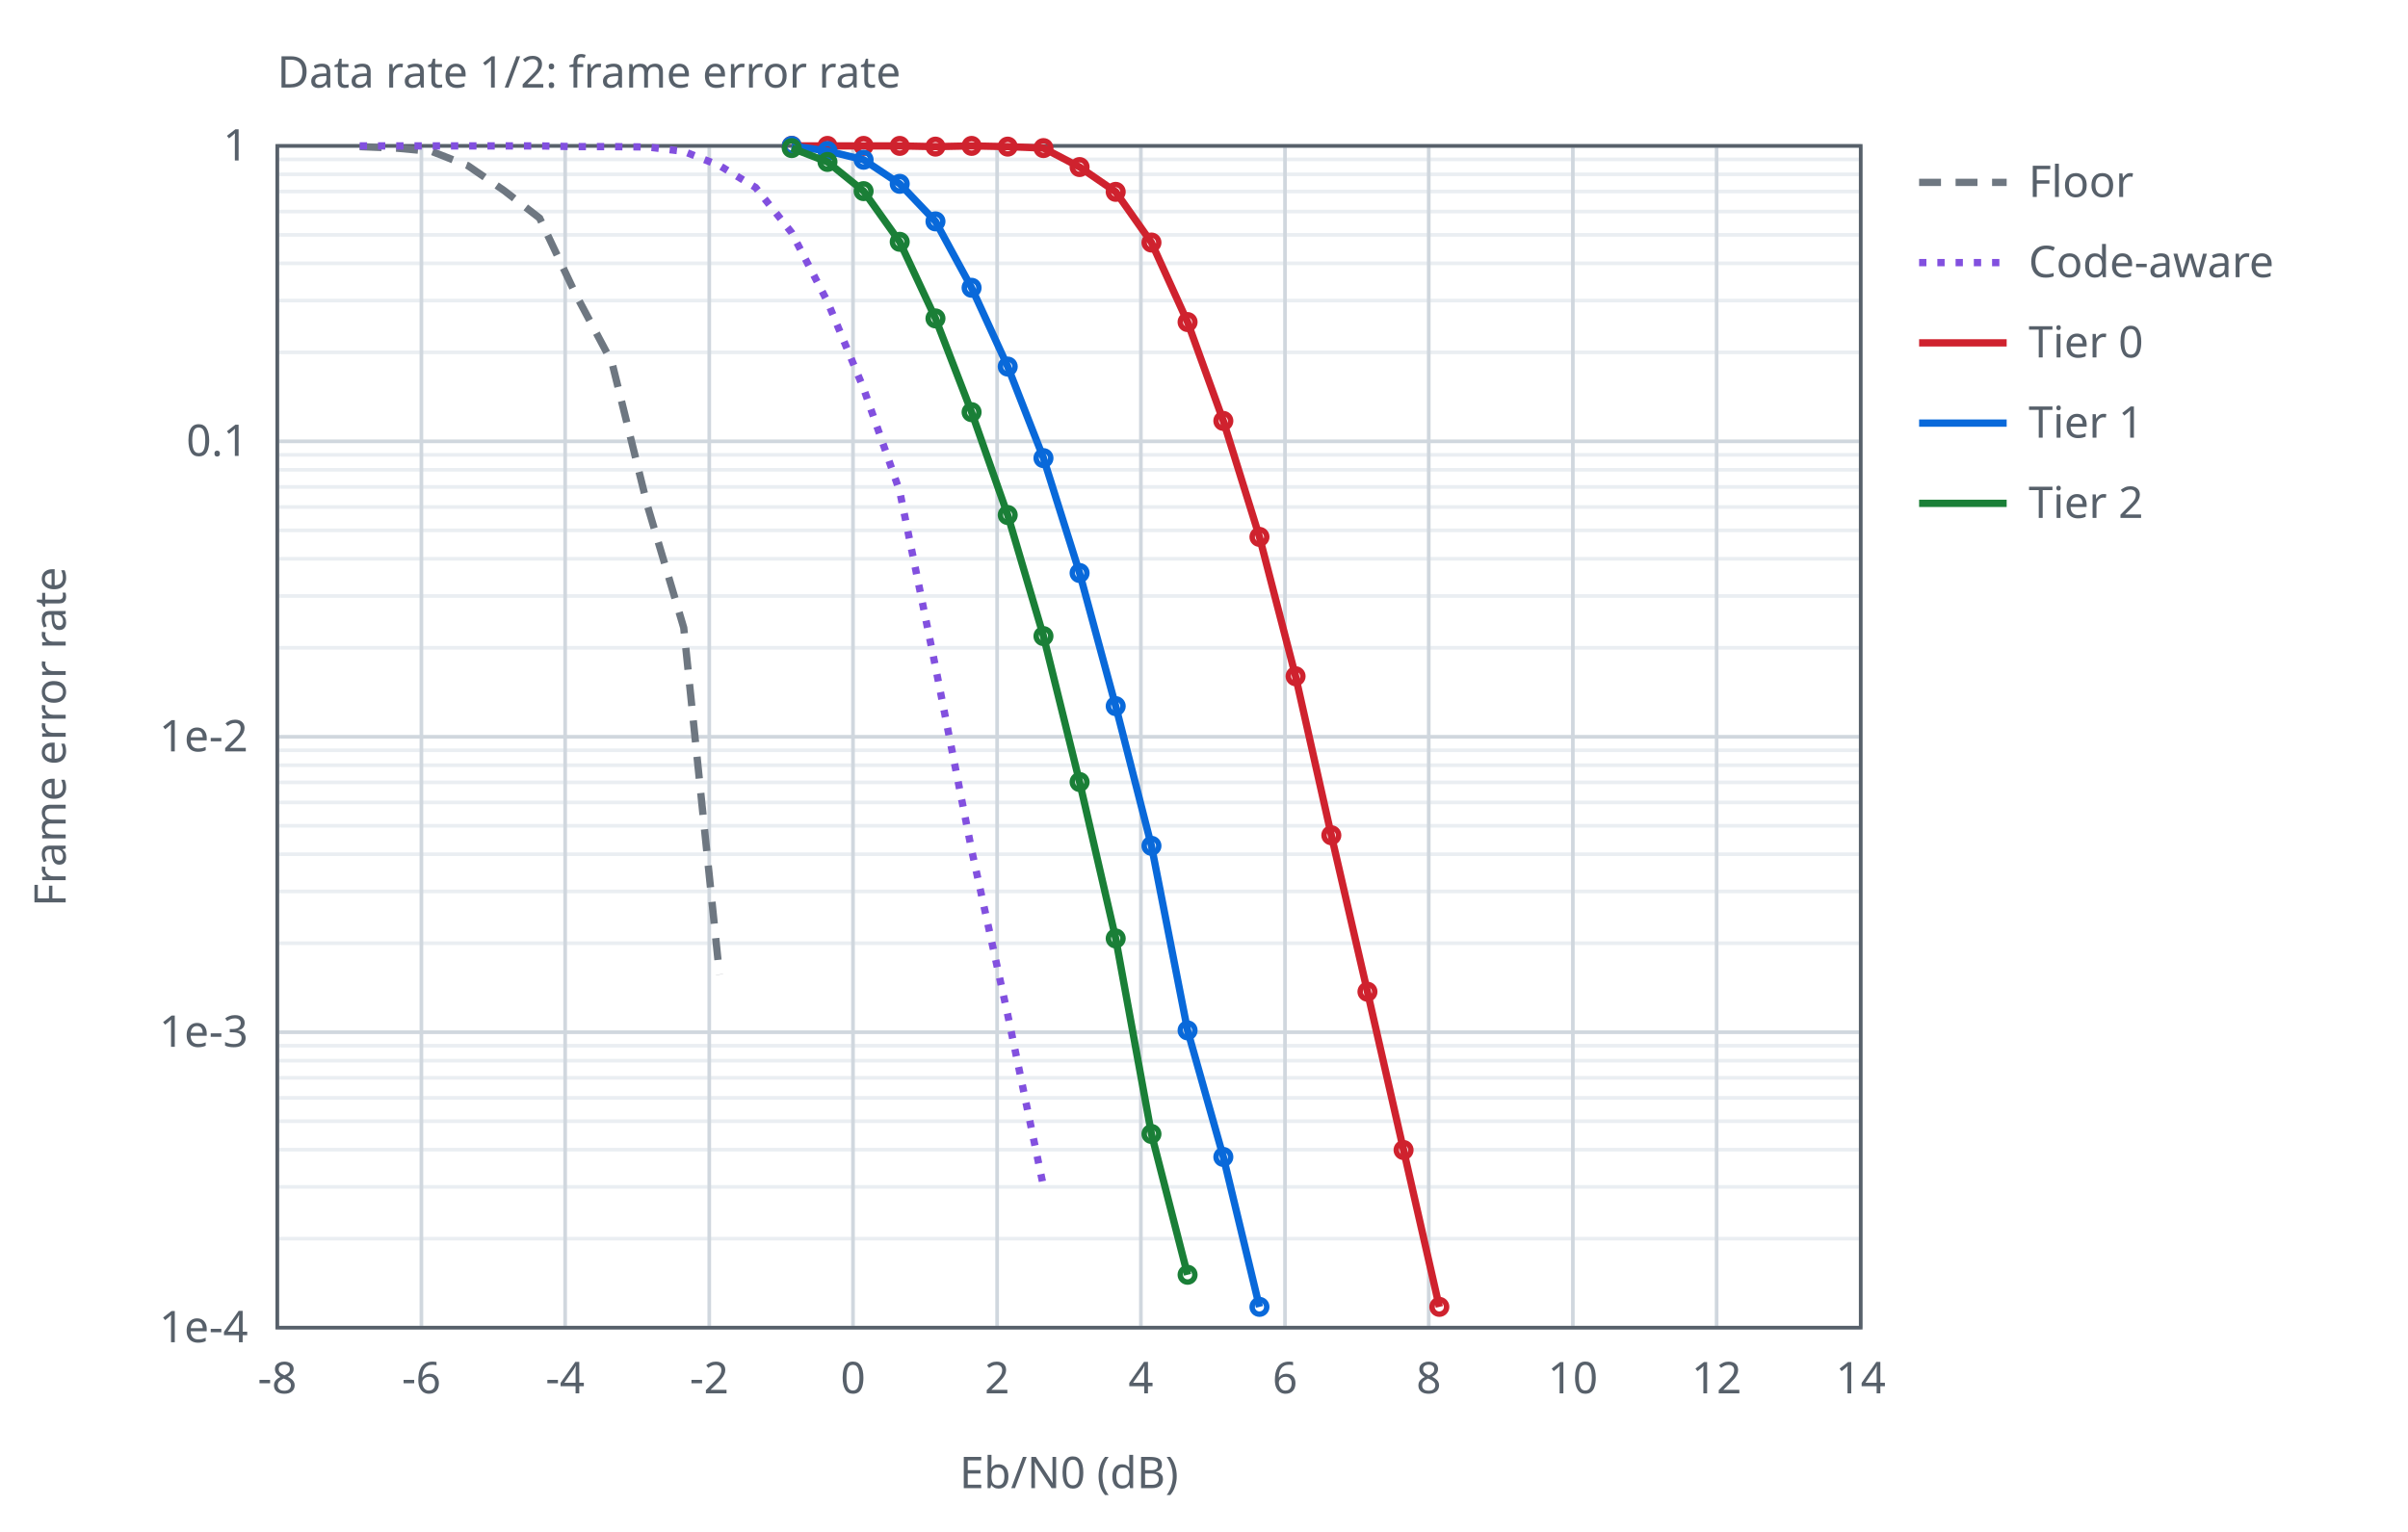
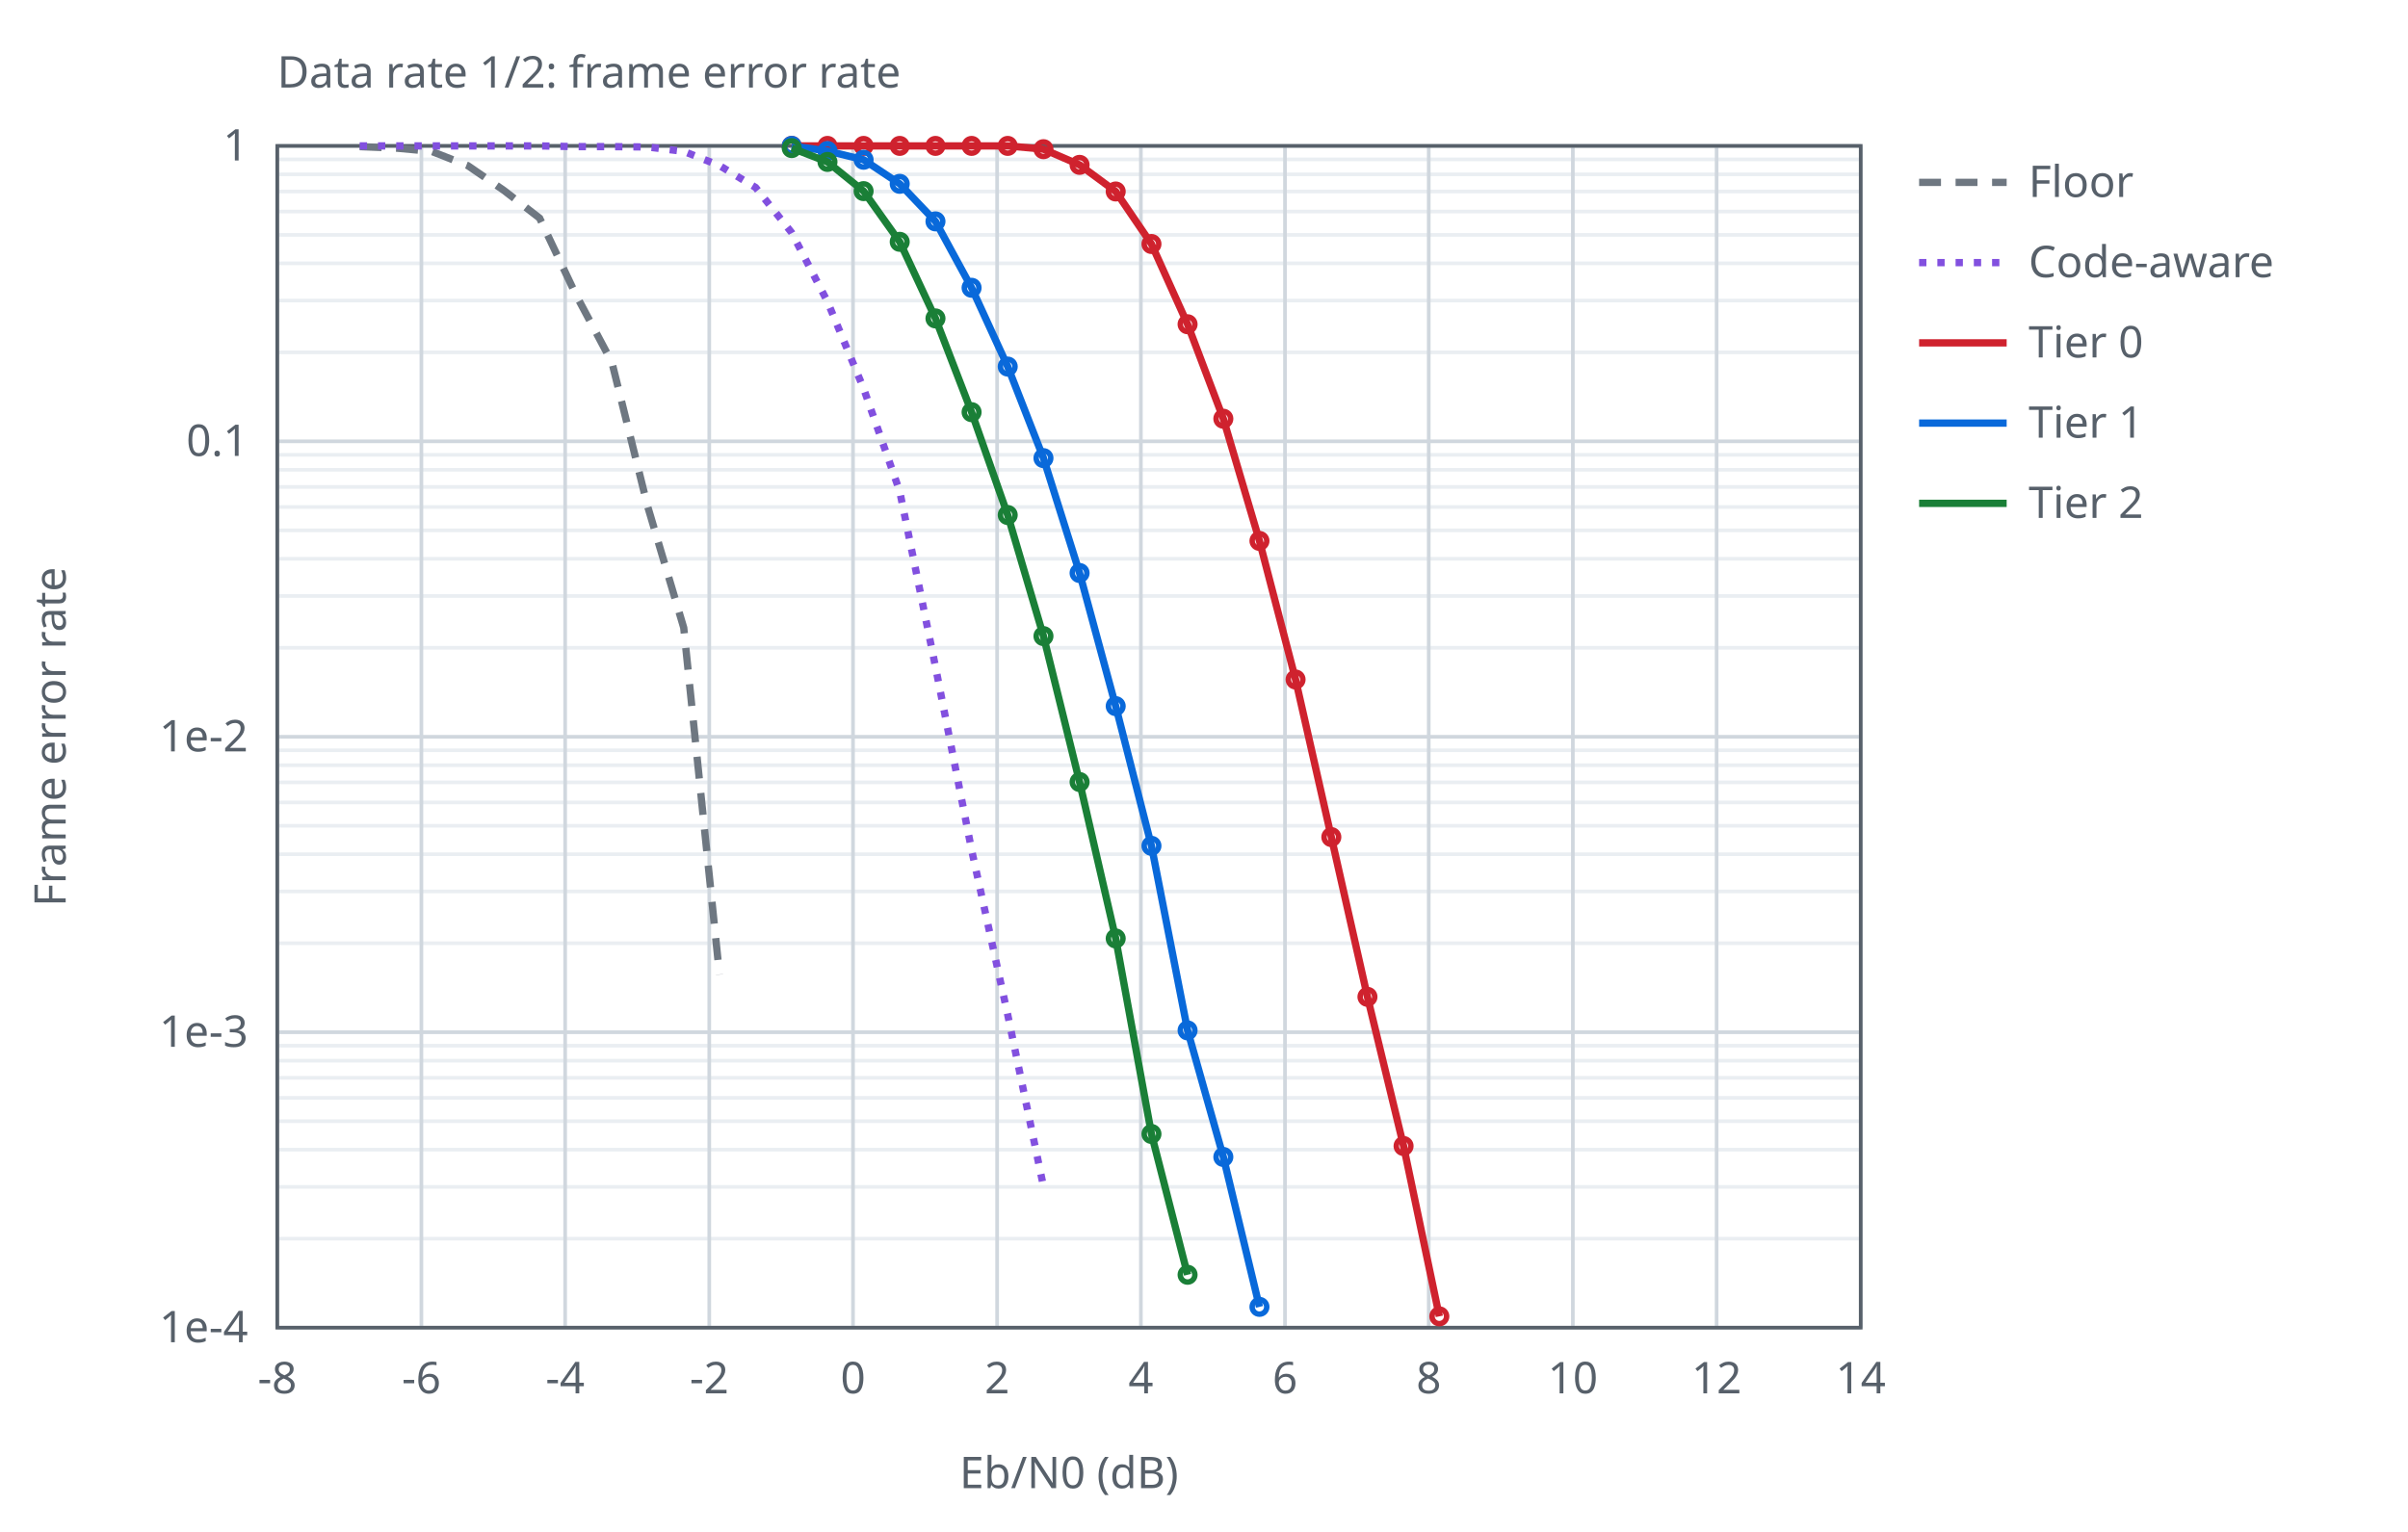
<svg xmlns="http://www.w3.org/2000/svg" width="660" height="420" viewBox="0 0 660 420">
  <style>text{font-family:sans-serif;font-size:12px;fill:#57606a}.ax{stroke:#57606a;stroke-width:1;fill:none}.gr{stroke:#d0d7de;stroke-width:1}.mi{stroke:#eaeef2;stroke-width:1}.s0{stroke:#6e7781}.s1{stroke:#cf222e}.s2{stroke:#0969da}.s3{stroke:#1a7f37}.s4{stroke:#8250df}.l{fill:none;stroke-width:2}.p{fill:none;stroke-width:1.5}@media (prefers-color-scheme:dark){text{fill:#c9d1d9}.ax{stroke:#8b949e}.gr{stroke:#30363d}.mi{stroke:#21262d}.s0{stroke:#8b949e}.s1{stroke:#ff7b72}.s2{stroke:#58a6ff}.s3{stroke:#3fb950}.s4{stroke:#d2a8ff}}</style>
  <text x="76.0" y="24">Data rate 1/2: frame error rate</text>
  <line class="mi" x1="76.0" y1="96.6" x2="510.0" y2="96.6" />
  <line class="mi" x1="76.0" y1="82.4" x2="510.0" y2="82.4" />
  <line class="mi" x1="76.0" y1="72.2" x2="510.0" y2="72.2" />
  <line class="mi" x1="76.0" y1="64.4" x2="510.0" y2="64.4" />
  <line class="mi" x1="76.0" y1="58.0" x2="510.0" y2="58.0" />
  <line class="mi" x1="76.0" y1="52.5" x2="510.0" y2="52.5" />
  <line class="mi" x1="76.0" y1="47.8" x2="510.0" y2="47.8" />
  <line class="mi" x1="76.0" y1="43.7" x2="510.0" y2="43.7" />
  <line class="mi" x1="76.0" y1="177.6" x2="510.0" y2="177.6" />
  <line class="mi" x1="76.0" y1="163.4" x2="510.0" y2="163.4" />
  <line class="mi" x1="76.0" y1="153.2" x2="510.0" y2="153.2" />
  <line class="mi" x1="76.0" y1="145.4" x2="510.0" y2="145.4" />
  <line class="mi" x1="76.0" y1="139.0" x2="510.0" y2="139.0" />
  <line class="mi" x1="76.0" y1="133.5" x2="510.0" y2="133.5" />
  <line class="mi" x1="76.0" y1="128.8" x2="510.0" y2="128.8" />
  <line class="mi" x1="76.0" y1="124.7" x2="510.0" y2="124.7" />
  <line class="mi" x1="76.0" y1="258.6" x2="510.0" y2="258.6" />
  <line class="mi" x1="76.0" y1="244.4" x2="510.0" y2="244.4" />
  <line class="mi" x1="76.0" y1="234.2" x2="510.0" y2="234.2" />
  <line class="mi" x1="76.0" y1="226.4" x2="510.0" y2="226.4" />
  <line class="mi" x1="76.0" y1="220.0" x2="510.0" y2="220.0" />
  <line class="mi" x1="76.0" y1="214.5" x2="510.0" y2="214.5" />
  <line class="mi" x1="76.0" y1="209.8" x2="510.0" y2="209.8" />
  <line class="mi" x1="76.0" y1="205.7" x2="510.0" y2="205.7" />
  <line class="mi" x1="76.0" y1="339.6" x2="510.0" y2="339.6" />
  <line class="mi" x1="76.0" y1="325.4" x2="510.0" y2="325.4" />
  <line class="mi" x1="76.0" y1="315.2" x2="510.0" y2="315.2" />
  <line class="mi" x1="76.0" y1="307.4" x2="510.0" y2="307.4" />
  <line class="mi" x1="76.0" y1="301.0" x2="510.0" y2="301.0" />
  <line class="mi" x1="76.0" y1="295.5" x2="510.0" y2="295.5" />
  <line class="mi" x1="76.0" y1="290.8" x2="510.0" y2="290.8" />
  <line class="mi" x1="76.0" y1="286.7" x2="510.0" y2="286.7" />
  <line class="gr" x1="76.0" y1="364.0" x2="76.0" y2="40.0" />
  <text x="76.0" y="382.0" text-anchor="middle">-8</text>
  <line class="gr" x1="115.5" y1="364.0" x2="115.5" y2="40.0" />
  <text x="115.5" y="382.0" text-anchor="middle">-6</text>
  <line class="gr" x1="154.9" y1="364.0" x2="154.9" y2="40.0" />
  <text x="154.9" y="382.0" text-anchor="middle">-4</text>
  <line class="gr" x1="194.4" y1="364.0" x2="194.4" y2="40.0" />
  <text x="194.4" y="382.0" text-anchor="middle">-2</text>
  <line class="gr" x1="233.8" y1="364.0" x2="233.8" y2="40.0" />
  <text x="233.8" y="382.0" text-anchor="middle">0</text>
  <line class="gr" x1="273.3" y1="364.0" x2="273.3" y2="40.0" />
  <text x="273.3" y="382.0" text-anchor="middle">2</text>
  <line class="gr" x1="312.7" y1="364.0" x2="312.7" y2="40.0" />
  <text x="312.7" y="382.0" text-anchor="middle">4</text>
  <line class="gr" x1="352.2" y1="364.0" x2="352.2" y2="40.0" />
  <text x="352.2" y="382.0" text-anchor="middle">6</text>
  <line class="gr" x1="391.6" y1="364.0" x2="391.6" y2="40.0" />
  <text x="391.6" y="382.0" text-anchor="middle">8</text>
  <line class="gr" x1="431.1" y1="364.0" x2="431.1" y2="40.0" />
  <text x="431.1" y="382.0" text-anchor="middle">10</text>
  <line class="gr" x1="470.5" y1="364.0" x2="470.5" y2="40.0" />
  <text x="470.5" y="382.0" text-anchor="middle">12</text>
  <line class="gr" x1="510.0" y1="364.0" x2="510.0" y2="40.0" />
  <text x="510.0" y="382.0" text-anchor="middle">14</text>
  <line class="gr" x1="76.0" y1="40.0" x2="510.0" y2="40.0" />
  <text x="68.0" y="44.0" text-anchor="end">1</text>
  <line class="gr" x1="76.0" y1="121.0" x2="510.0" y2="121.0" />
  <text x="68.0" y="125.0" text-anchor="end">0.1</text>
  <line class="gr" x1="76.0" y1="202.0" x2="510.0" y2="202.0" />
  <text x="68.0" y="206.0" text-anchor="end">1e-2</text>
  <line class="gr" x1="76.0" y1="283.0" x2="510.0" y2="283.0" />
  <text x="68.0" y="287.0" text-anchor="end">1e-3</text>
  <line class="gr" x1="76.0" y1="364.0" x2="510.0" y2="364.0" />
  <text x="68.0" y="368.0" text-anchor="end">1e-4</text>
  <rect class="ax" x="76.0" y="40.0" width="434.0" height="324.0" />
  <text x="293.0" y="408.0" text-anchor="middle">Eb/N0 (dB)</text>
  <text x="18" y="202.0" text-anchor="middle" transform="rotate(-90 18 202.0)">Frame error rate</text>
  <path class="l s0" stroke-dasharray="6 4" d="M98.6,40.2 L108.5,40.6 L118.3,41.5 L128.2,45.4 L138.1,52.2 L147.9,59.8 L157.8,80.7 L167.7,99.3 L177.5,138.8 L187.4,172.1 L197.2,267.2" />
  <line class="l s0" stroke-dasharray="6 4" x1="526.0" y1="50.0" x2="550.0" y2="50.0" />
  <text x="556.0" y="54.0">Floor</text>
  <path class="l s4" stroke-dasharray="2 3" d="M98.6,40.0 L108.5,40.0 L118.3,40.0 L128.2,40.0 L138.1,40.0 L147.9,40.0 L157.8,40.2 L167.7,40.2 L177.5,40.3 L187.4,41.5 L197.2,45.4 L207.1,51.4 L217.0,63.8 L226.8,82.7 L236.7,106.5 L246.6,134.7 L256.4,182.8 L266.3,233.0 L276.2,278.2 L286.0,325.3" />
  <line class="l s4" stroke-dasharray="2 3" x1="526.0" y1="72.0" x2="550.0" y2="72.0" />
  <text x="556.0" y="76.0">Code-aware</text>
-   <path class="l s1" d="M217.0,40.0 L226.8,40.0 L236.7,40.0 L246.6,40.0 L256.4,40.2 L266.3,40.0 L276.2,40.2 L286.0,40.6 L295.9,45.8 L305.8,52.6 L315.6,66.5 L325.5,88.3 L335.3,115.4 L345.2,147.2 L355.1,185.4 L364.9,229.0 L374.8,271.9 L384.7,315.3 L394.5,358.3" />
+   <path class="l s1" d="M217.0,40.0 L226.8,40.0 L236.7,40.0 L246.6,40.0 L256.4,40.0 L266.3,40.0 L276.2,40.0 L286.0,40.9 L295.9,45.2 L305.8,52.5 L315.6,66.9 L325.5,88.9 L335.3,114.8 L345.2,148.3 L355.1,186.3 L364.9,229.5 L374.8,273.3 L384.7,314.2 L394.5,360.9" />
  <circle class="p s1" cx="217.0" cy="40.0" r="2" />
  <circle class="p s1" cx="226.8" cy="40.0" r="2" />
  <circle class="p s1" cx="236.7" cy="40.0" r="2" />
  <circle class="p s1" cx="246.6" cy="40.0" r="2" />
-   <circle class="p s1" cx="256.4" cy="40.2" r="2" />
+   <circle class="p s1" cx="256.4" cy="40.0" r="2" />
  <circle class="p s1" cx="266.3" cy="40.0" r="2" />
-   <circle class="p s1" cx="276.2" cy="40.2" r="2" />
-   <circle class="p s1" cx="286.0" cy="40.6" r="2" />
-   <circle class="p s1" cx="295.9" cy="45.8" r="2" />
-   <circle class="p s1" cx="305.8" cy="52.6" r="2" />
-   <circle class="p s1" cx="315.6" cy="66.5" r="2" />
-   <circle class="p s1" cx="325.5" cy="88.3" r="2" />
-   <circle class="p s1" cx="335.3" cy="115.4" r="2" />
-   <circle class="p s1" cx="345.2" cy="147.2" r="2" />
-   <circle class="p s1" cx="355.1" cy="185.4" r="2" />
-   <circle class="p s1" cx="364.9" cy="229.0" r="2" />
-   <circle class="p s1" cx="374.8" cy="271.9" r="2" />
-   <circle class="p s1" cx="384.7" cy="315.3" r="2" />
-   <circle class="p s1" cx="394.5" cy="358.3" r="2" />
+   <circle class="p s1" cx="276.2" cy="40.0" r="2" />
+   <circle class="p s1" cx="286.0" cy="40.9" r="2" />
+   <circle class="p s1" cx="295.9" cy="45.2" r="2" />
+   <circle class="p s1" cx="305.8" cy="52.5" r="2" />
+   <circle class="p s1" cx="315.6" cy="66.9" r="2" />
+   <circle class="p s1" cx="325.5" cy="88.9" r="2" />
+   <circle class="p s1" cx="335.3" cy="114.8" r="2" />
+   <circle class="p s1" cx="345.2" cy="148.3" r="2" />
+   <circle class="p s1" cx="355.1" cy="186.3" r="2" />
+   <circle class="p s1" cx="364.9" cy="229.5" r="2" />
+   <circle class="p s1" cx="374.8" cy="273.3" r="2" />
+   <circle class="p s1" cx="384.7" cy="314.2" r="2" />
+   <circle class="p s1" cx="394.5" cy="360.9" r="2" />
  <line class="l s1" x1="526.0" y1="94.0" x2="550.0" y2="94.0" />
  <text x="556.0" y="98.0">Tier 0</text>
  <path class="l s2" d="M217.0,40.0 L226.8,41.4 L236.7,43.8 L246.6,50.4 L256.4,60.7 L266.3,78.9 L276.2,100.5 L286.0,125.6 L295.9,157.1 L305.8,193.6 L315.6,231.9 L325.5,282.5 L335.3,317.2 L345.2,358.3" />
  <circle class="p s2" cx="217.0" cy="40.0" r="2" />
  <circle class="p s2" cx="226.8" cy="41.4" r="2" />
  <circle class="p s2" cx="236.7" cy="43.8" r="2" />
  <circle class="p s2" cx="246.6" cy="50.4" r="2" />
  <circle class="p s2" cx="256.4" cy="60.7" r="2" />
  <circle class="p s2" cx="266.3" cy="78.9" r="2" />
  <circle class="p s2" cx="276.2" cy="100.5" r="2" />
  <circle class="p s2" cx="286.0" cy="125.6" r="2" />
  <circle class="p s2" cx="295.9" cy="157.1" r="2" />
  <circle class="p s2" cx="305.8" cy="193.6" r="2" />
  <circle class="p s2" cx="315.6" cy="231.9" r="2" />
  <circle class="p s2" cx="325.5" cy="282.5" r="2" />
  <circle class="p s2" cx="335.3" cy="317.2" r="2" />
  <circle class="p s2" cx="345.2" cy="358.3" r="2" />
  <line class="l s2" x1="526.0" y1="116.0" x2="550.0" y2="116.0" />
  <text x="556.0" y="120.0">Tier 1</text>
  <path class="l s3" d="M217.0,40.6 L226.8,44.4 L236.7,52.4 L246.6,66.3 L256.4,87.3 L266.3,113.0 L276.2,141.2 L286.0,174.4 L295.9,214.4 L305.8,257.3 L315.6,310.9 L325.5,349.5" />
  <circle class="p s3" cx="217.0" cy="40.6" r="2" />
  <circle class="p s3" cx="226.8" cy="44.4" r="2" />
  <circle class="p s3" cx="236.7" cy="52.4" r="2" />
  <circle class="p s3" cx="246.6" cy="66.3" r="2" />
  <circle class="p s3" cx="256.4" cy="87.3" r="2" />
  <circle class="p s3" cx="266.3" cy="113.0" r="2" />
  <circle class="p s3" cx="276.2" cy="141.2" r="2" />
  <circle class="p s3" cx="286.0" cy="174.4" r="2" />
  <circle class="p s3" cx="295.9" cy="214.4" r="2" />
  <circle class="p s3" cx="305.8" cy="257.3" r="2" />
  <circle class="p s3" cx="315.6" cy="310.9" r="2" />
  <circle class="p s3" cx="325.5" cy="349.5" r="2" />
  <line class="l s3" x1="526.0" y1="138.0" x2="550.0" y2="138.0" />
  <text x="556.0" y="142.0">Tier 2</text>
</svg>
